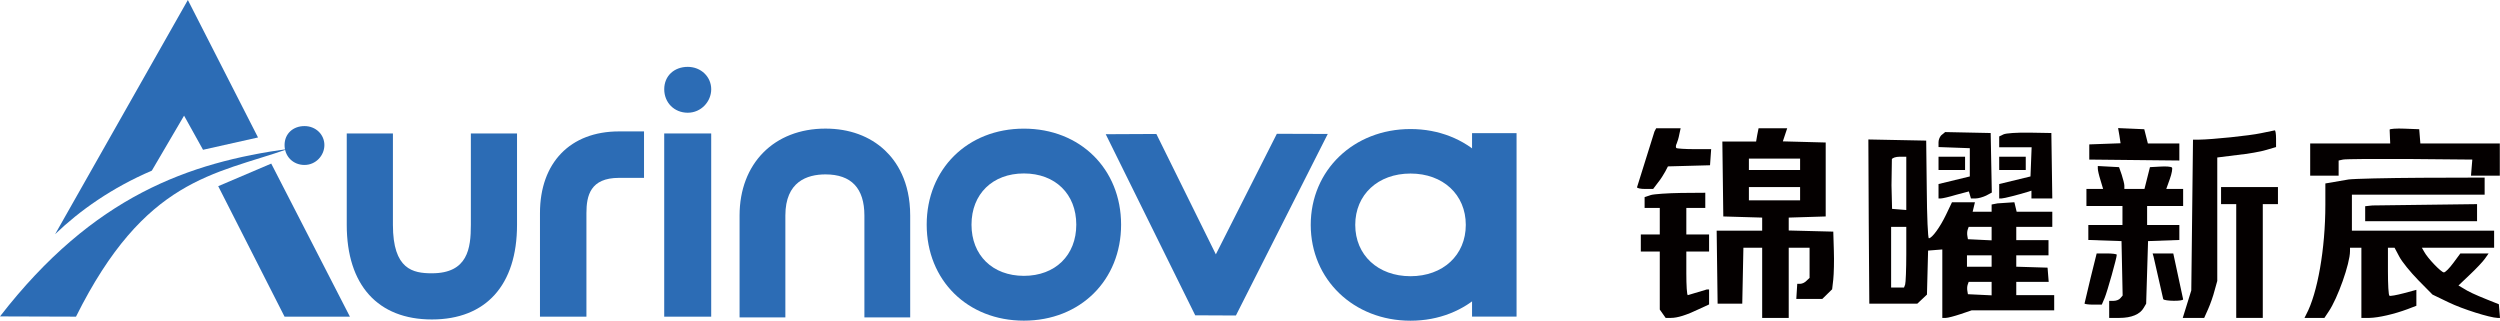
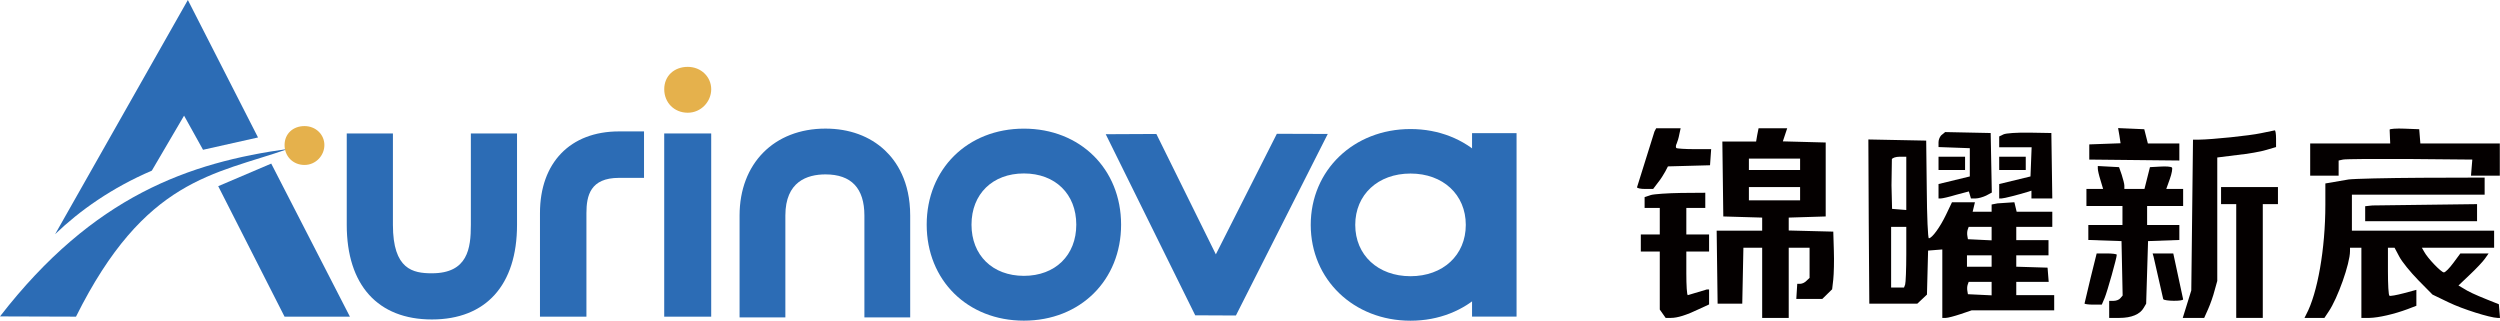
<svg xmlns="http://www.w3.org/2000/svg" id="_图层_2" viewBox="0 0 1318.4 169.13">
  <defs>
-     <style>.cls-1{fill:#040000;}.cls-2{fill:#2c6cb5;}</style>
+     <style>.cls-1{fill:#040000;}.cls-2{fill:#2c6cb5;}.cls-3{fill:#e5b14c;}</style>
  </defs>
  <g id="_图层_1-2">
    <g id="chinese-name">
      <g id="han-jin">
        <path id="han-jin-01" class="cls-1" d="M872.5,69.35l-9.2,29.4c0,.5,1.9.9,4.3.9h4.2l2.5-3.3c1.4-1.7,3.1-4.4,3.9-5.9l1.4-2.7,22.2-.6.6-8.5h-8.9c-4.9,0-9.2-.3-9.5-.6-.3-.4-.3-1.4.2-2.3.4-.9,1.1-3.1,1.4-4.9l.7-3.2h-12.9l-.9,1.7Z" />
        <path id="han-jin-02" class="cls-1" d="M926.7,71.15l-.6,3.5h-17.8l.5,39.5,20.5.6v6.9h-24l.5,38.5h13l.6-29.5h9.9v37h14v-37h11v15.9l-1.6,1.5c-.8.9-2.3,1.6-3.2,1.6h-1.7l-.5,8h13.7l5.2-5.1.6-5.2c.3-2.9.5-9.7.3-15.2l-.3-10-23.5-.6v-6.8l19.5-.6v-39l-22.6-.6,2.3-6.9h-15.1l-.7,3.5ZM949.3,86.65v3h-27v-6h27v3ZM949.3,102.15v3.5h-27v-7h27v3.5Z" />
        <path id="han-jin-03" class="cls-1" d="M870.6,102.85l-3.3,1.1v5.7h8v14h-10v9h10v30.6l3.1,4.4h2.8c3.4,0,8-1.4,14.9-4.7l5.2-2.4v-7.9h-1.2l-10,3c-.5,0-.8-5.2-.8-11.5v-11.5h12v-9h-12v-14h10v-8l-12.7.1c-7.1.1-14.3.6-16,1.1" />
      </g>
      <g id="han-yao">
        <path id="han-yao-01" class="cls-1" d="M1024.1,71.05c-1,.7-1.8,2.5-1.8,3.9v2.6l16.5.6v14.9l-16.5,4v7.6h1.3c.7,0,4.3-.8,7.9-1.9l6.8-1.8,1.1,3.7h2.5c1.4,0,3.8-.7,5.5-1.5l3-1.6-.6-31.4-24-.5-1.7,1.4Z" />
        <path id="han-yao-02" class="cls-1" d="M1056.6,70.85l-2.3,1.1v5.7h17.1l-.6,15.4-16.5,4v7.6h1.3c1.2,0,9-2,13.5-3.4l2.2-.7v4.1h11l-.5-34.5-11.5-.2c-6.8-.1-12.4.3-13.7.9" />
        <path id="han-yao-03" class="cls-1" d="M985.5,116.85l.3,43.3h25.3l5.1-4.8.6-23.2,7.5-.6v36.1h1.8c1.1,0,4.5-.9,7.8-2l5.9-2h43.5v-8h-20v-7h17.1l-.6-7.5-16.5-.5v-6h17v-8h-17v-7h19v-8h-18.8l-1.2-5-8.9.6-3.1.6v3.8h-10l1.2-5h-12.1l-3.1,6.5c-3.1,6.5-7.4,12.5-9.1,12.5-.5,0-1-11.5-1.1-25.8l-.3-25.7-30.5-.6.2,43.3ZM1005.3,96.75v14l-7.5-.6-.3-12.4.2-13.8c.3-.7,2.1-1.3,4.1-1.3h3.5v14.1ZM1005.3,134.05c0,7.9-.3,15.1-.6,16l-.6,1.6h-6.8v-32h8v14.4ZM1050.3,123.15v3.6l-12.5-.6-.3-1.8c-.2-1-.1-2.5.2-3.3l.5-1.4h12.1v3.5ZM1050.3,137.65v3h-13v-6h13v3ZM1050.3,152.15v3.6l-12.5-.6-.3-1.8c-.2-1-.1-2.5.2-3.3l.5-1.4h12.1v3.5Z" />
        <path id="han-yao-04" class="cls-1" d="M1022.3,86.15v3.5h14v-7h-14v3.5Z" />
        <path id="han-yao-05" class="cls-1" d="M1054.3,86.15v3.5h14v-7h-14v3.5Z" />
      </g>
      <g id="han-xin">
        <path id="han-xin-01" class="cls-1" d="M1117.7,71.55l.6,4-16.5.6v8l47.5.5v-9h-16.6l-1.9-7.5-13.8-.6.7,4Z" />
        <path id="han-xin-02" class="cls-1" d="M1192.3,70.25c-6.1,1.3-25.5,3.3-32.7,3.4h-3.1l-.9,79.5-4.5,14.5h11.3l2.1-4.7c1.2-2.7,2.7-7,3.4-9.8l1.4-5v-65.1l10.4-1.3c5.8-.6,12.7-1.8,15.5-2.7l5.1-1.5v-4.4c0-2.5-.3-4.5-.7-4.4l-7.3,1.5Z" />
        <path id="han-xin-03" class="cls-1" d="M1106.3,88.95c0,.8.6,3.5,1.4,6l1.4,4.7h-8.8v9h19v10h-18v7.9l17.5.6.6,28.7-1.2,1.4c-.6.8-2.2,1.4-3.5,1.4h-2.4v9h5.5c6.2,0,10.8-1.9,12.7-5.3l1.3-2.2,1-33,16.5-.6v-7.9h-17v-10h19v-9h-8.9l1.9-5.3c1-2.8,1.5-5.6,1.1-6-.5-.5-3.2-.7-6.2-.5l-5.4.3-2.9,11.5h-10.6v-1.8c0-.9-.7-3.5-1.4-5.7l-1.4-4-11.2-.6v1.4Z" />
        <path id="han-xin-04" class="cls-1" d="M1171.3,103.15v4.5h8v60h14v-60h8v-9h-30v4.5Z" />
        <path id="han-xin-05" class="cls-1" d="M1102.5,146.55l-3.2,13.5c0,.3,2,.6,4.6.6h4.5l1.5-3.5c1.4-3.4,6.4-21.1,6.4-22.8,0-.4-2.4-.7-5.3-.7h-5.3l-3.2,12.9Z" />
        <path id="han-xin-06" class="cls-1" d="M1135.7,135.35l5.1,22.4c.7,1.1,10.5,1.2,10.5.1l-5.2-24.2h-10.9l.5,1.7Z" />
      </g>
      <g id="han-chen">
        <path id="han-chen-01" class="cls-1" d="M1260.2,68.35l.3,7.3h-42.2v17h15v-8l2.3-.5c1.2-.3,17-.4,35.2-.3l33,.3-.7,8.5h15.2v-17h-41.9l-.6-7.5-7.7-.3c-4.3-.2-7.8.1-7.9.5" />
        <path id="han-chen-02" class="cls-1" d="M1238.5,94.65l-12.2,2.1v11.3c0,23.1-4.1,46.6-10.1,57.8l-.9,1.8h10.5l2.2-3.3c4.8-7,11.3-25.4,11.3-31.9v-1.8h6v37h4.3c4.8-.1,13-2,20-4.6l4.7-1.8v-8.4l-6.7,1.8c-3.8,1-7.1,1.6-7.5,1.3-.5-.2-.8-6-.8-12.9v-12.4h3.5l2.5,4.7c1.4,2.7,5.9,8.2,10,12.4l7.5,7.6,8.5,4.1c7.4,3.6,21.8,8.1,25.8,8.2h1.3l-.6-7.2-6-2.4c-6.7-2.7-10-4.2-13.1-6.2l-2.2-1.3,6-5.7c3.3-3.1,6.9-6.9,8-8.5l1.9-2.7h-14.9l-3.7,5c-2,2.7-4.2,5-5,5-1.4,0-8.6-7.5-10.4-10.9l-1.2-2.1h38.1v-9h-75v-19h70v-9l-33.2.1c-18.3.1-35.7.5-38.6.9" />
        <path id="han-chen-03" class="cls-1" d="M1251.1,108.35l-3.8.4v7.9h59v-9l-55.2.7Z" />
      </g>
    </g>
    <path id="wordmark-09" class="cls-2" d="M184.53,166.99h-34.47l-34.98-68.8,27.96-11.92,41.49,80.72Z" />
    <path id="a-top" class="cls-2" d="M99.07,0l37,72.49-29,6.5-10-18-17,29c-21,9-38,21-51,33.5L99.07,0Z" />
    <path id="a-swoosh" class="cls-2" d="M40.08,166.99c36.3-72.89,72.69-74.79,111.99-88.49C99.77,85.69,49.3,103.26,0,166.86l40.08.13Z" />
-     <path id="a-star-dot" class="cls-2" d="M160.57,66.49c6,0,10.5,4.5,10.5,10s-4.5,10.5-10.5,10.5-10.5-4.5-10.5-10.5,4.5-10,10.5-10" />
+     <path id="a-star-dot" class="cls-3" d="M160.57,66.49c6,0,10.5,4.5,10.5,10s-4.5,10.5-10.5,10.5-10.5-4.5-10.5-10.5,4.5-10,10.5-10" />
    <g id="letter-u">
      <path class="cls-2" d="M227.76,168.47c-28.54,0-44.9-18.18-44.9-49.88v-48.22h24.35v48.22c0,23.56,10.61,25.53,20.55,25.53,18.96,0,20.55-13.18,20.55-25.53v-48.22h24.35v48.22c0,31.7-16.37,49.88-44.9,49.88Z" />
    </g>
    <g id="letter-r">
      <path class="cls-2" d="M309.26,166.99h-24.5v-54.61c0-26.57,15.97-43.08,41.68-43.08h13.19v24.5h-13.19c-15.14,0-17.18,9.39-17.18,18.58v54.61Z" />
    </g>
    <g id="letter-i-stem">
      <rect class="cls-2" x="350.28" y="70.38" width="24.78" height="96.62" />
    </g>
    <g id="letter-n">
      <path class="cls-2" d="M480,167.38h-24.15v-53.71c0-14.4-6.9-21.7-20.52-21.7-9.65,0-21.16,3.76-21.16,21.7v53.71h-24.15v-53.71c0-27.42,18.21-45.85,45.31-45.85,12.53,0,23.37,3.96,31.34,11.46,6.08,5.72,13.33,16.33,13.33,34.38v53.71Z" />
    </g>
    <g id="letter-o">
      <path class="cls-2" d="M539.96,169.1c-29.7,0-51.26-21.29-51.26-50.63s21.56-50.63,51.26-50.63,51.26,21.29,51.26,50.63-21.56,50.63-51.26,50.63ZM539.96,91.47c-16.52,0-27.63,10.85-27.63,27s11.1,27,27.63,27,27.63-10.85,27.63-27-11.1-27-27.63-27Z" />
    </g>
    <g id="letter-v">
      <polygon class="cls-2" points="651.77 166.38 630.31 166.28 583.12 70.78 609.82 70.65 641.19 134.13 673.36 70.55 700.21 70.64 651.77 166.38" />
    </g>
    <g id="letter-a-ring">
      <path class="cls-2" d="M743.85,169.13c-30,0-52.62-21.73-52.62-50.54s22.62-50.54,52.62-50.54,52.62,21.73,52.62,50.54-22.62,50.54-52.62,50.54ZM743.85,91.52c-17.16,0-29.15,11.13-29.15,27.07s11.99,27.07,29.15,27.07,29.15-11.13,29.15-27.07-11.99-27.07-29.15-27.07Z" />
    </g>
    <g id="letter-a-stem">
      <rect class="cls-2" x="776.3" y="70.22" width="23.47" height="96.74" />
    </g>
-     <path id="a-star-dot-2" class="cls-2" d="M362.68,35.26c7.08,0,12.39,5.31,12.39,11.8s-5.31,12.39-12.39,12.39-12.39-5.31-12.39-12.39,5.31-11.8,12.39-11.8" />
+     <path id="a-star-dot-2" class="cls-3" d="M362.68,35.26c7.08,0,12.39,5.31,12.39,11.8s-5.31,12.39-12.39,12.39-12.39-5.31-12.39-12.39,5.31-11.8,12.39-11.8" />
  </g>
</svg>
